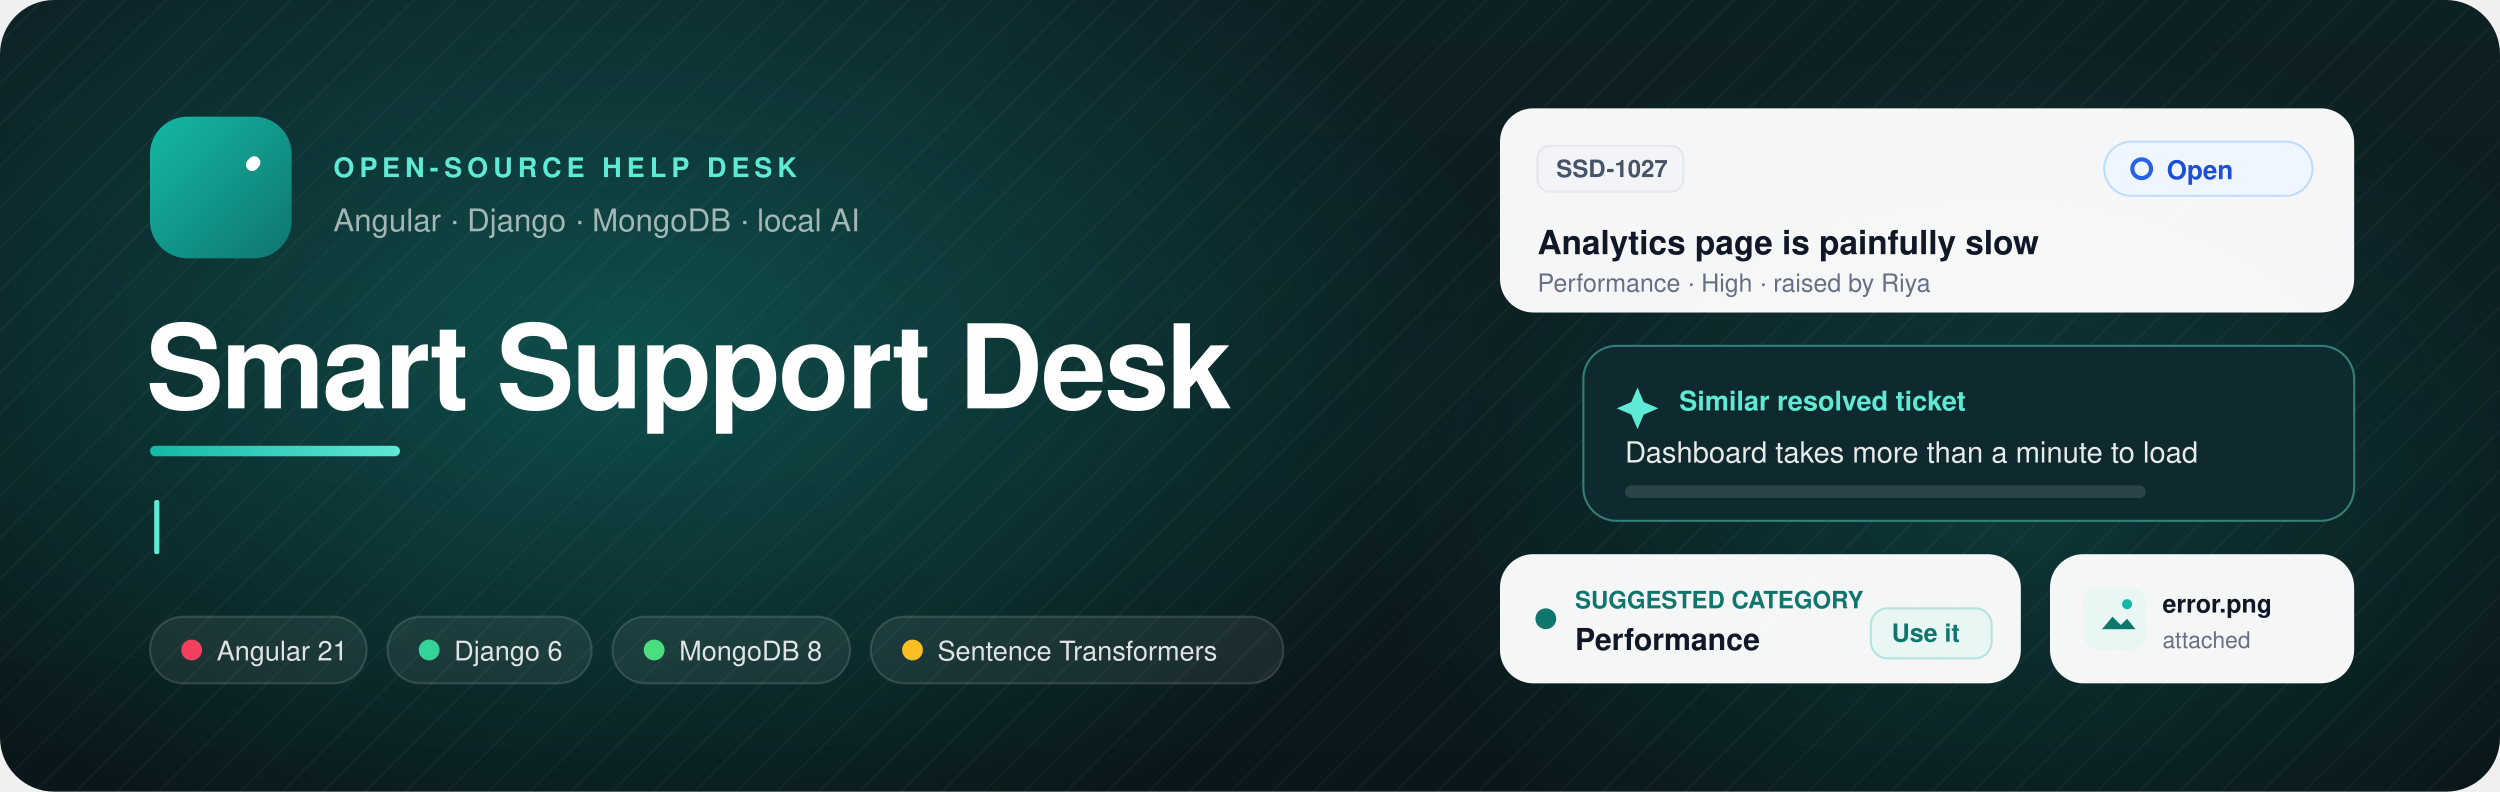
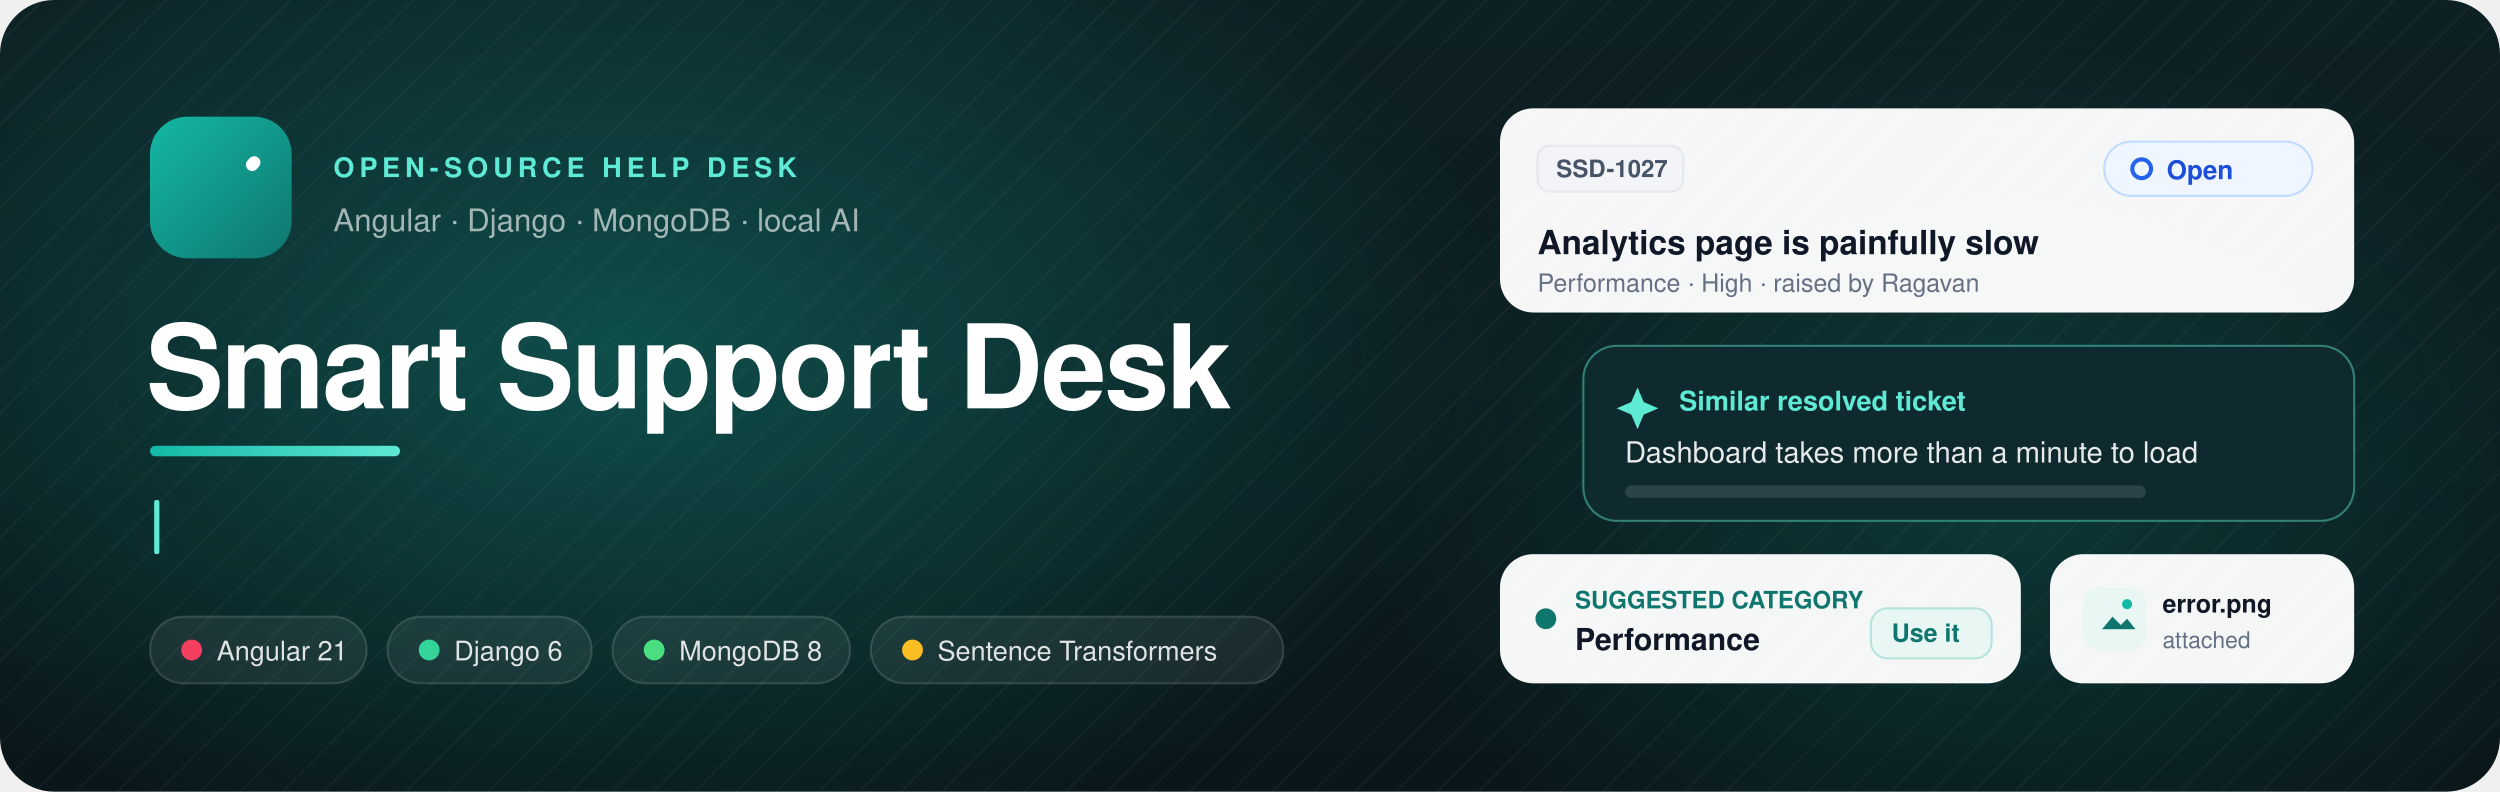
<svg xmlns="http://www.w3.org/2000/svg" width="1200" height="380" viewBox="0 0 1200 380" role="img" aria-labelledby="banner-title banner-desc">
  <defs>
    <linearGradient id="bg" x1="0" y1="0" x2="0" y2="1">
      <stop offset="0" stop-color="#0d2024" />
      <stop offset="1" stop-color="#0a171a" />
    </linearGradient>
    <pattern id="stripes" width="14" height="14" patternUnits="userSpaceOnUse" patternTransform="rotate(45)">
      <rect width="1" height="14" fill="#ffffff" fill-opacity="0.035" />
    </pattern>
    <radialGradient id="glow" cx="0.5" cy="0.5" r="0.5">
      <stop offset="0" stop-color="#14b8a6" stop-opacity="0.32" />
      <stop offset="1" stop-color="#14b8a6" stop-opacity="0" />
    </radialGradient>
    <linearGradient id="tile" x1="0" y1="0" x2="1" y2="1">
      <stop offset="0" stop-color="#14b8a6" />
      <stop offset="1" stop-color="#0f766e" />
    </linearGradient>
    <linearGradient id="meter" x1="0" y1="0" x2="1" y2="0">
      <stop offset="0" stop-color="#14b8a6" />
      <stop offset="1" stop-color="#5eead4" />
    </linearGradient>
    <clipPath id="frame">
      <rect width="1200" height="380" rx="26" />
    </clipPath>
    <clipPath id="type-clip">
      <rect x="72" y="236" width="0" height="34">
        <animate attributeName="width" from="0" to="512" begin="1.3s" dur="2.4s" fill="freeze" />
      </rect>
    </clipPath>
  </defs>
  <style>
    .f { font-family: 'Poppins', 'Segoe UI', 'Helvetica Neue', Helvetica, Arial, sans-serif; }
    .c { transform-box: fill-box; transform-origin: center; }
    .l { transform-box: fill-box; transform-origin: left center; }

    .glow { animation: glow 7s ease-in-out infinite; }
    .tile { animation: pop .7s cubic-bezier(.34,1.56,.64,1) both; }
    .tick { stroke-dasharray: 46; stroke-dashoffset: 46; animation: draw .6s ease-out .5s forwards; }
    .ring { animation: ring 3.2s ease-out 1s infinite; opacity: 0; }
    .rise1 { animation: rise .7s ease-out .35s both; }
    .rise2 { animation: rise .7s ease-out .55s both; }
    .bar { animation: grow .9s cubic-bezier(.2,.7,.2,1) 1s both; }
    .caret { animation: caret-move 2.4s linear 1.3s both, blink 1s step-end 3.7s infinite; }
    .chip1 { animation: rise .5s ease-out 3.6s both; }
    .chip2 { animation: rise .5s ease-out 3.75s both; }
    .chip3 { animation: rise .5s ease-out 3.9s both; }
    .chip4 { animation: rise .5s ease-out 4.05s both; }

    .board { animation: slide-in .9s cubic-bezier(.2,.7,.2,1) .4s both; }
    .float1 { animation: float 6s ease-in-out 1.4s infinite; }
    .float2 { animation: float 6s ease-in-out 2.4s infinite; }
    .float3 { animation: float 6s ease-in-out 3.4s infinite; }

    .st-open { animation: st-open 9s linear 1.5s infinite; }
    .st-prog { animation: st-prog 9s linear 1.5s infinite; opacity: 0; }
    .st-done { animation: st-done 9s linear 1.5s infinite; opacity: 0; }
    .ai-fill { animation: fill 9s cubic-bezier(.2,.7,.2,1) 1.5s infinite; transform: scaleX(0); }
    .pct { animation: pct 9s linear 1.5s infinite; opacity: 0; }
    .spark { animation: spark 2.4s ease-in-out infinite; }
    .dot { animation: blink-dot 1.6s ease-in-out infinite; }

    @keyframes glow { 0%,100% { opacity: .75; transform: scale(1); } 50% { opacity: 1; transform: scale(1.08); } }
    @keyframes pop { from { opacity: 0; transform: scale(.5) rotate(-10deg); } }
    @keyframes draw { to { stroke-dashoffset: 0; } }
    @keyframes ring { 0% { opacity: .8; transform: scale(1); } 70%,100% { opacity: 0; transform: scale(1.9); } }
    @keyframes rise { from { opacity: 0; transform: translateY(14px); } }
    @keyframes grow { from { transform: scaleX(0); } }
    @keyframes caret-move { from { transform: translateX(0); } to { transform: translateX(506px); } }
    @keyframes blink { 50% { opacity: 0; } }
    @keyframes slide-in { from { opacity: 0; transform: translateX(40px); } }
    @keyframes float { 0%,100% { transform: translateY(0); } 50% { transform: translateY(-7px); } }
    @keyframes st-open { 0%,30% { opacity: 1; } 33%,97% { opacity: 0; } 100% { opacity: 1; } }
    @keyframes st-prog { 0%,30% { opacity: 0; } 33%,63% { opacity: 1; } 66%,100% { opacity: 0; } }
    @keyframes st-done { 0%,63% { opacity: 0; } 66%,97% { opacity: 1; } 100% { opacity: 0; } }
    @keyframes fill { 0%,8% { transform: scaleX(0); } 30%,90% { transform: scaleX(.74); } 100% { transform: scaleX(0); } }
    @keyframes pct { 0%,26% { opacity: 0; } 32%,90% { opacity: 1; } 96%,100% { opacity: 0; } }
    @keyframes spark { 0%,100% { transform: scale(1) rotate(0deg); opacity: .9; } 50% { transform: scale(1.18) rotate(18deg); opacity: 1; } }
    @keyframes blink-dot { 0%,100% { opacity: 1; } 50% { opacity: .35; } }

    @media (prefers-reduced-motion: reduce) {
      * { animation: none !important; }
      .tick { stroke-dashoffset: 0; }
      .ring, .st-prog, .st-done { opacity: 0; }
      .caret { opacity: 0; }
      .ai-fill { transform: scaleX(.74); }
      .pct { opacity: 1; }
    }
  </style>
  <g clip-path="url(#frame)">
    <rect width="1200" height="380" fill="url(#bg)" />
    <rect width="1200" height="380" fill="url(#stripes)" />
    <ellipse class="glow c" cx="300" cy="170" rx="420" ry="250" fill="url(#glow)" />
    <ellipse class="glow c" cx="960" cy="230" rx="300" ry="220" fill="url(#glow)" opacity=".6" />
    <rect class="ring c" x="72" y="56" width="68" height="68" rx="18" fill="none" stroke="#5eead4" stroke-width="2" />
    <g class="tile c">
      <rect x="72" y="56" width="68" height="68" rx="18" fill="url(#tile)" />
      <path class="tick" d="M90 91l11 11 21-24" fill="none" stroke="#ffffff" stroke-width="6" stroke-linecap="round" stroke-linejoin="round" />
    </g>
    <text class="f rise1" x="160" y="85" font-size="13" font-weight="600" letter-spacing="2.4" fill="#5eead4">OPEN-SOURCE HELP DESK</text>
    <text class="f rise1" x="160" y="111" font-size="15" fill="#ffffff" fill-opacity=".62">Angular · Django · MongoDB · local AI</text>
    <text class="f rise2" x="70" y="196" font-size="56" font-weight="700" fill="#ffffff" letter-spacing="-1.2">Smart Support Desk</text>
    <rect class="bar l" x="72" y="214" width="120" height="5" rx="2.5" fill="url(#meter)" />
    <g clip-path="url(#type-clip)">
      <text class="f" x="72" y="259" font-size="21" fill="#ffffff" fill-opacity=".86">Raise, track and resolve tickets with local AI</text>
    </g>
    <rect class="caret" x="74" y="240" width="2.5" height="26" rx="1" fill="#5eead4" />
    <g class="f" font-size="13" font-weight="500">
      <g class="chip1">
        <rect x="72" y="296" width="104" height="32" rx="16" fill="#ffffff" fill-opacity=".07" stroke="#ffffff" stroke-opacity=".14" />
        <circle cx="92" cy="312" r="5" fill="#f43f5e" />
        <text x="104" y="317" fill="#ffffff" fill-opacity=".86">Angular 21</text>
      </g>
      <g class="chip2">
        <rect x="186" y="296" width="98" height="32" rx="16" fill="#ffffff" fill-opacity=".07" stroke="#ffffff" stroke-opacity=".14" />
        <circle cx="206" cy="312" r="5" fill="#34d399" />
        <text x="218" y="317" fill="#ffffff" fill-opacity=".86">Django 6</text>
      </g>
      <g class="chip3">
        <rect x="294" y="296" width="114" height="32" rx="16" fill="#ffffff" fill-opacity=".07" stroke="#ffffff" stroke-opacity=".14" />
        <circle cx="314" cy="312" r="5" fill="#4ade80" />
        <text x="326" y="317" fill="#ffffff" fill-opacity=".86">MongoDB 8</text>
      </g>
      <g class="chip4">
        <rect x="418" y="296" width="198" height="32" rx="16" fill="#ffffff" fill-opacity=".07" stroke="#ffffff" stroke-opacity=".14" />
        <circle cx="438" cy="312" r="5" fill="#fbbf24" />
        <text x="450" y="317" fill="#ffffff" fill-opacity=".86">Sentence Transformers</text>
      </g>
    </g>
    <g class="board">
      <g class="float1">
        <rect x="720" y="52" width="410" height="98" rx="16" fill="#ffffff" fill-opacity=".96" />
        <rect x="738" y="70" width="70" height="22" rx="6" fill="#f2f4f7" stroke="#e4e7ec" />
        <text class="f" x="747" y="85" font-size="11.5" font-weight="600" fill="#475467">SSD-1027</text>
        <text class="f" x="738" y="122" font-size="16" font-weight="600" fill="#101828">Analytics page is painfully slow</text>
-         <text class="f" x="738" y="140" font-size="12" fill="#667085">Performance · High · raised by Riya</text>
+         <text class="f" x="738" y="140" font-size="12" fill="#667085">Performance · High · raised by Ragavan</text>
        <g class="st-open">
          <rect x="1010" y="68" width="100" height="26" rx="13" fill="#eff6ff" stroke="#bfdbfe" />
          <circle cx="1028" cy="81" r="4.5" fill="none" stroke="#2563eb" stroke-width="2" />
          <text class="f" x="1040" y="86" font-size="12.5" font-weight="600" fill="#1d4ed8">Open</text>
        </g>
        <g class="st-prog">
          <rect x="1000" y="68" width="110" height="26" rx="13" fill="#fffbeb" stroke="#fde68a" />
          <circle cx="1018" cy="81" r="4.5" fill="#d97706" />
          <text class="f" x="1029" y="86" font-size="12.5" font-weight="600" fill="#b45309">In Progress</text>
        </g>
        <g class="st-done">
          <rect x="1006" y="68" width="104" height="26" rx="13" fill="#ecfdf3" stroke="#abefc6" />
          <path d="M1019 81l3.5 3.5 6.5-7" fill="none" stroke="#16a34a" stroke-width="2.2" stroke-linecap="round" stroke-linejoin="round" />
          <text class="f" x="1034" y="86" font-size="12.5" font-weight="600" fill="#15803d">Resolved</text>
        </g>
      </g>
      <g class="float2">
        <rect x="760" y="166" width="370" height="84" rx="16" fill="#0f2a2e" stroke="#5eead4" stroke-opacity=".45" />
        <g class="spark c">
          <path d="M786 186l3 7 7 3-7 3-3 7-3-7-7-3 7-3z" fill="#5eead4" />
        </g>
        <text class="f" x="806" y="197" font-size="13" font-weight="600" fill="#5eead4">Similar resolved ticket</text>
        <text class="f" x="780" y="222" font-size="14" fill="#ffffff" fill-opacity=".9">Dashboard takes more than a minute to load</text>
        <rect x="780" y="233" width="250" height="6" rx="3" fill="#ffffff" fill-opacity=".12" />
        <rect class="ai-fill l" x="780" y="233" width="250" height="6" rx="3" fill="url(#meter)" />
        <text class="f pct" x="1042" y="241" font-size="13" font-weight="700" fill="#5eead4">74% match</text>
      </g>
      <g class="float3">
        <rect x="720" y="266" width="250" height="62" rx="16" fill="#ffffff" fill-opacity=".96" />
        <circle class="dot" cx="742" cy="297" r="5" fill="#0f766e" />
        <text class="f" x="756" y="292" font-size="11.5" font-weight="600" fill="#0f766e">SUGGESTED CATEGORY</text>
        <text class="f" x="756" y="312" font-size="14.5" font-weight="600" fill="#101828">Performance</text>
        <rect x="898" y="292" width="58" height="24" rx="8" fill="#e8f6f4" stroke="#b7e2dc" />
        <text class="f" x="908" y="308" font-size="12" font-weight="600" fill="#0f766e">Use it</text>
        <rect x="984" y="266" width="146" height="62" rx="16" fill="#ffffff" fill-opacity=".96" />
        <rect x="1000" y="282" width="30" height="30" rx="7" fill="#e8f6f4" />
        <path d="M1009 302l5-6 4 4 3-3 4 5z" fill="#0f766e" />
        <circle cx="1021" cy="290" r="2.4" fill="#14b8a6" />
        <text class="f" x="1038" y="294" font-size="12" font-weight="600" fill="#101828">error.png</text>
        <text class="f" x="1038" y="311" font-size="11" fill="#667085">attached</text>
      </g>
    </g>
  </g>
</svg>
